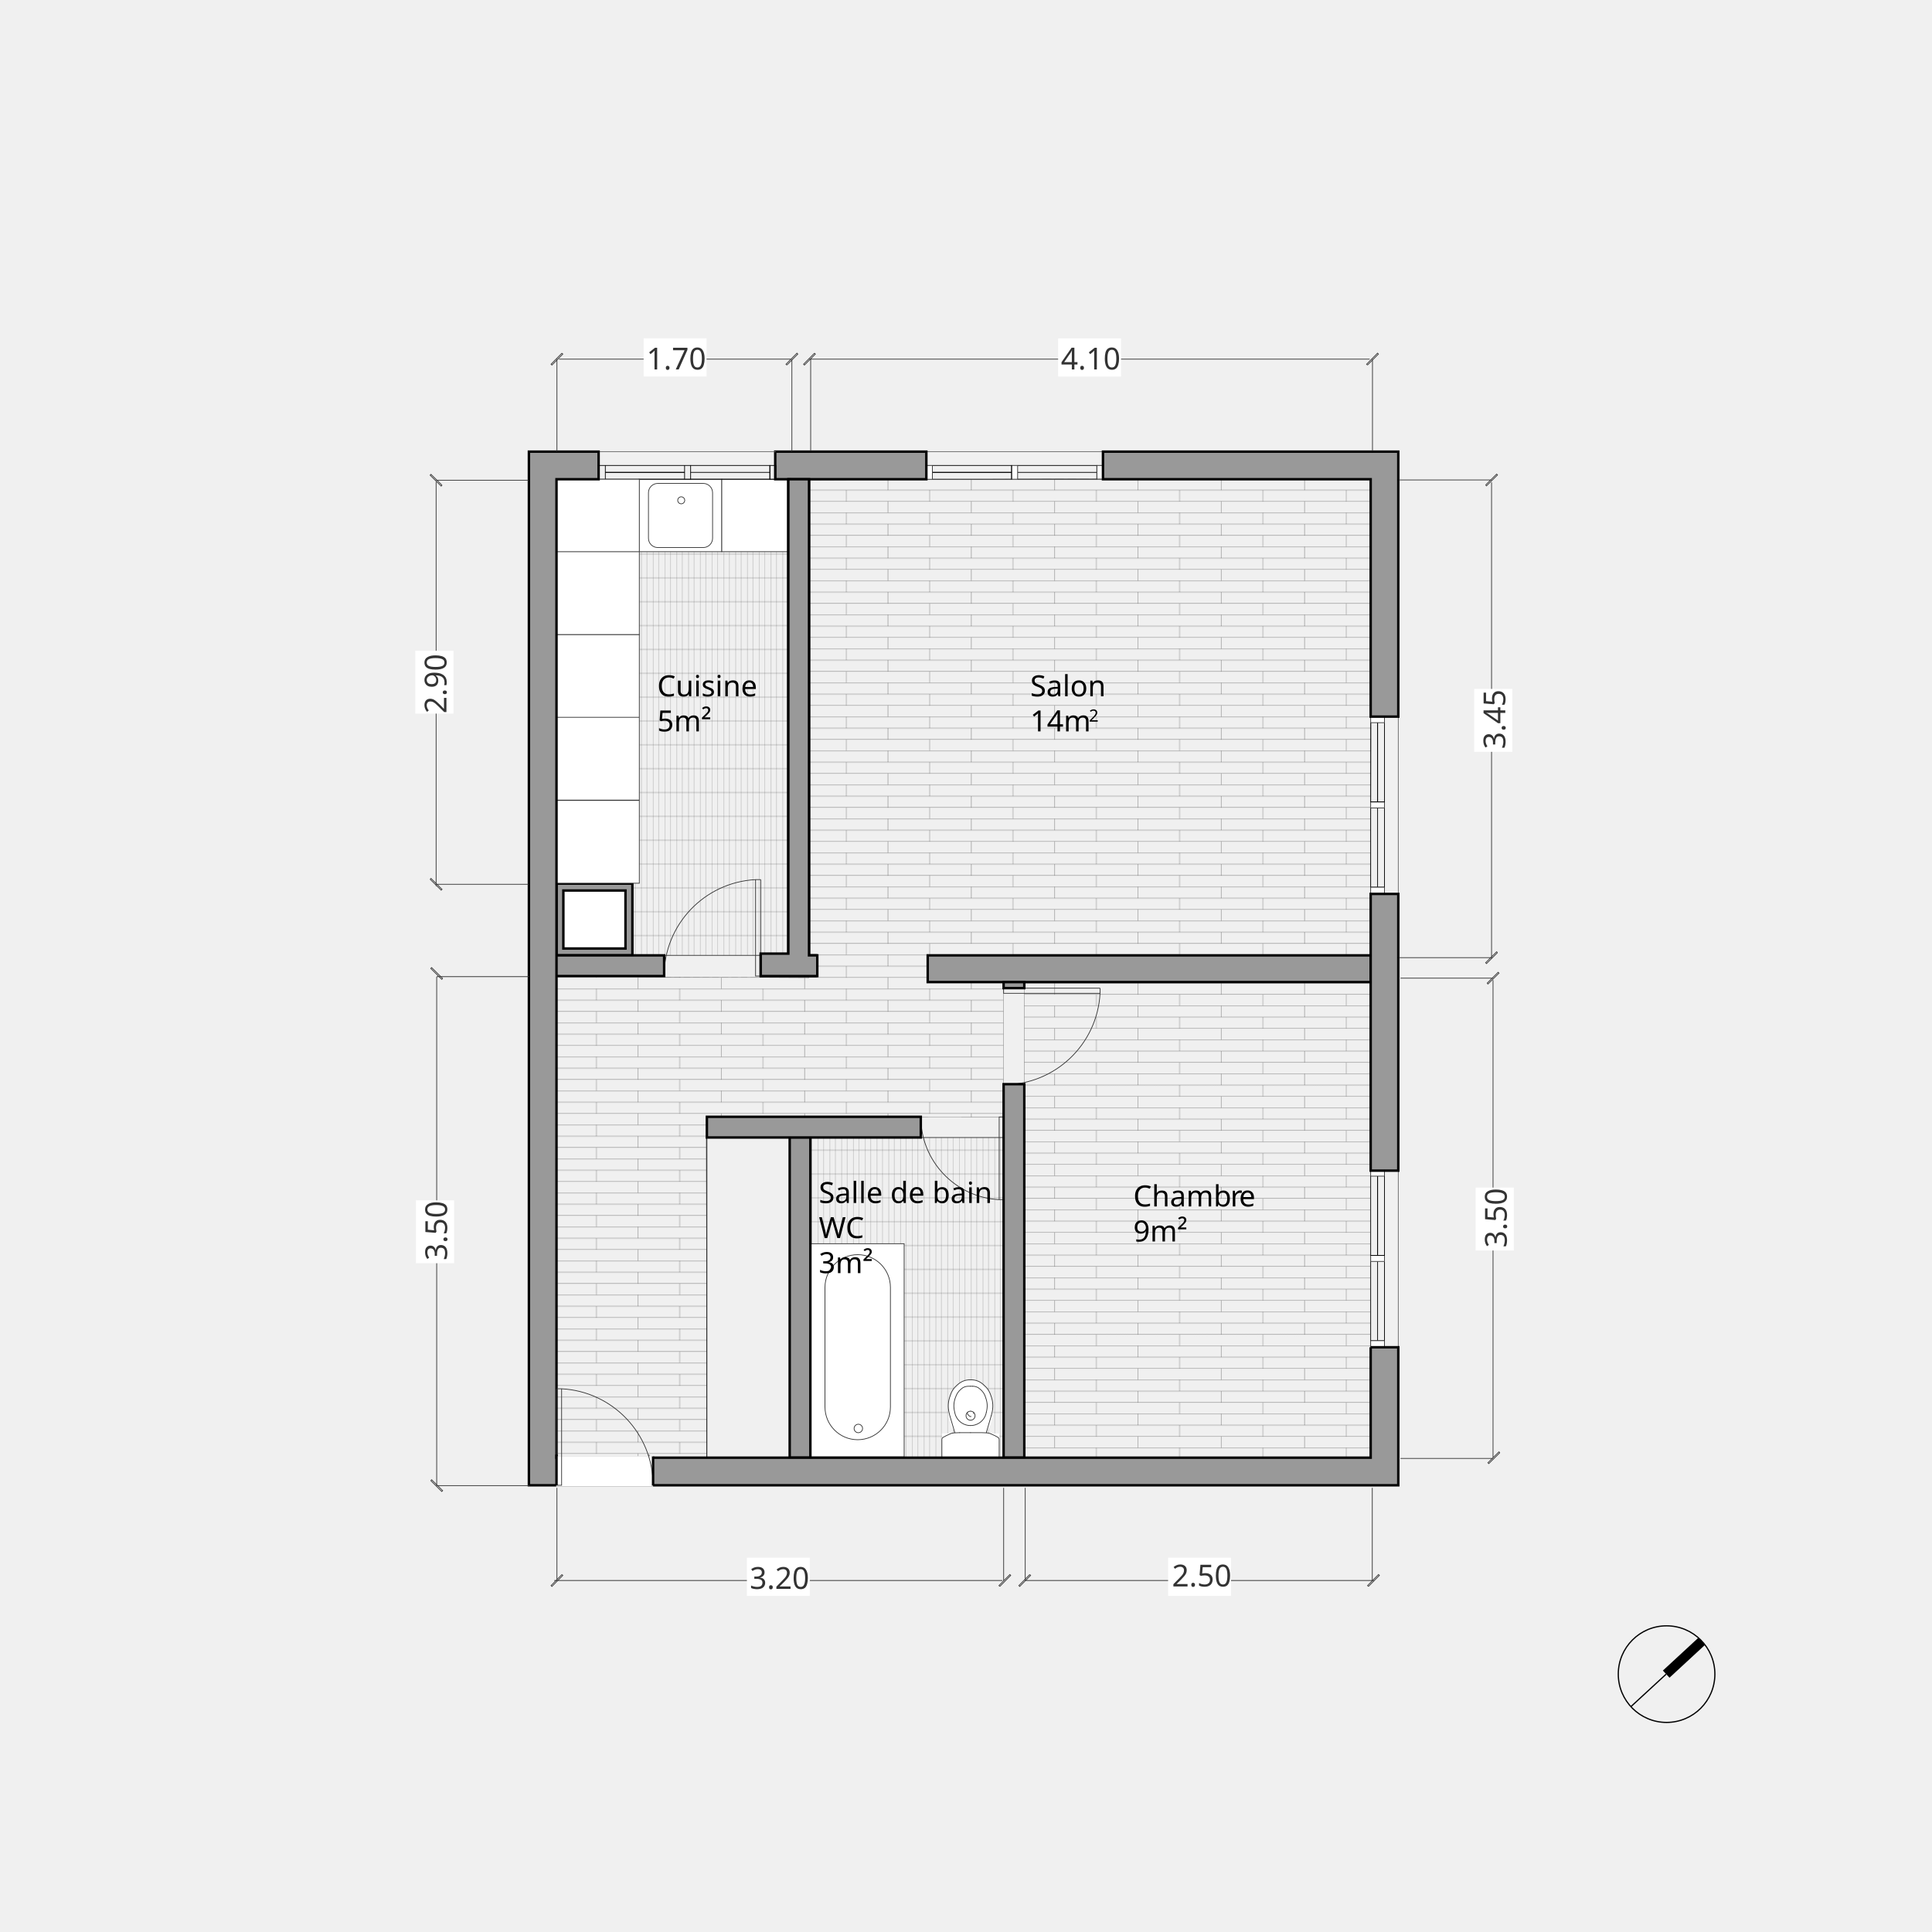
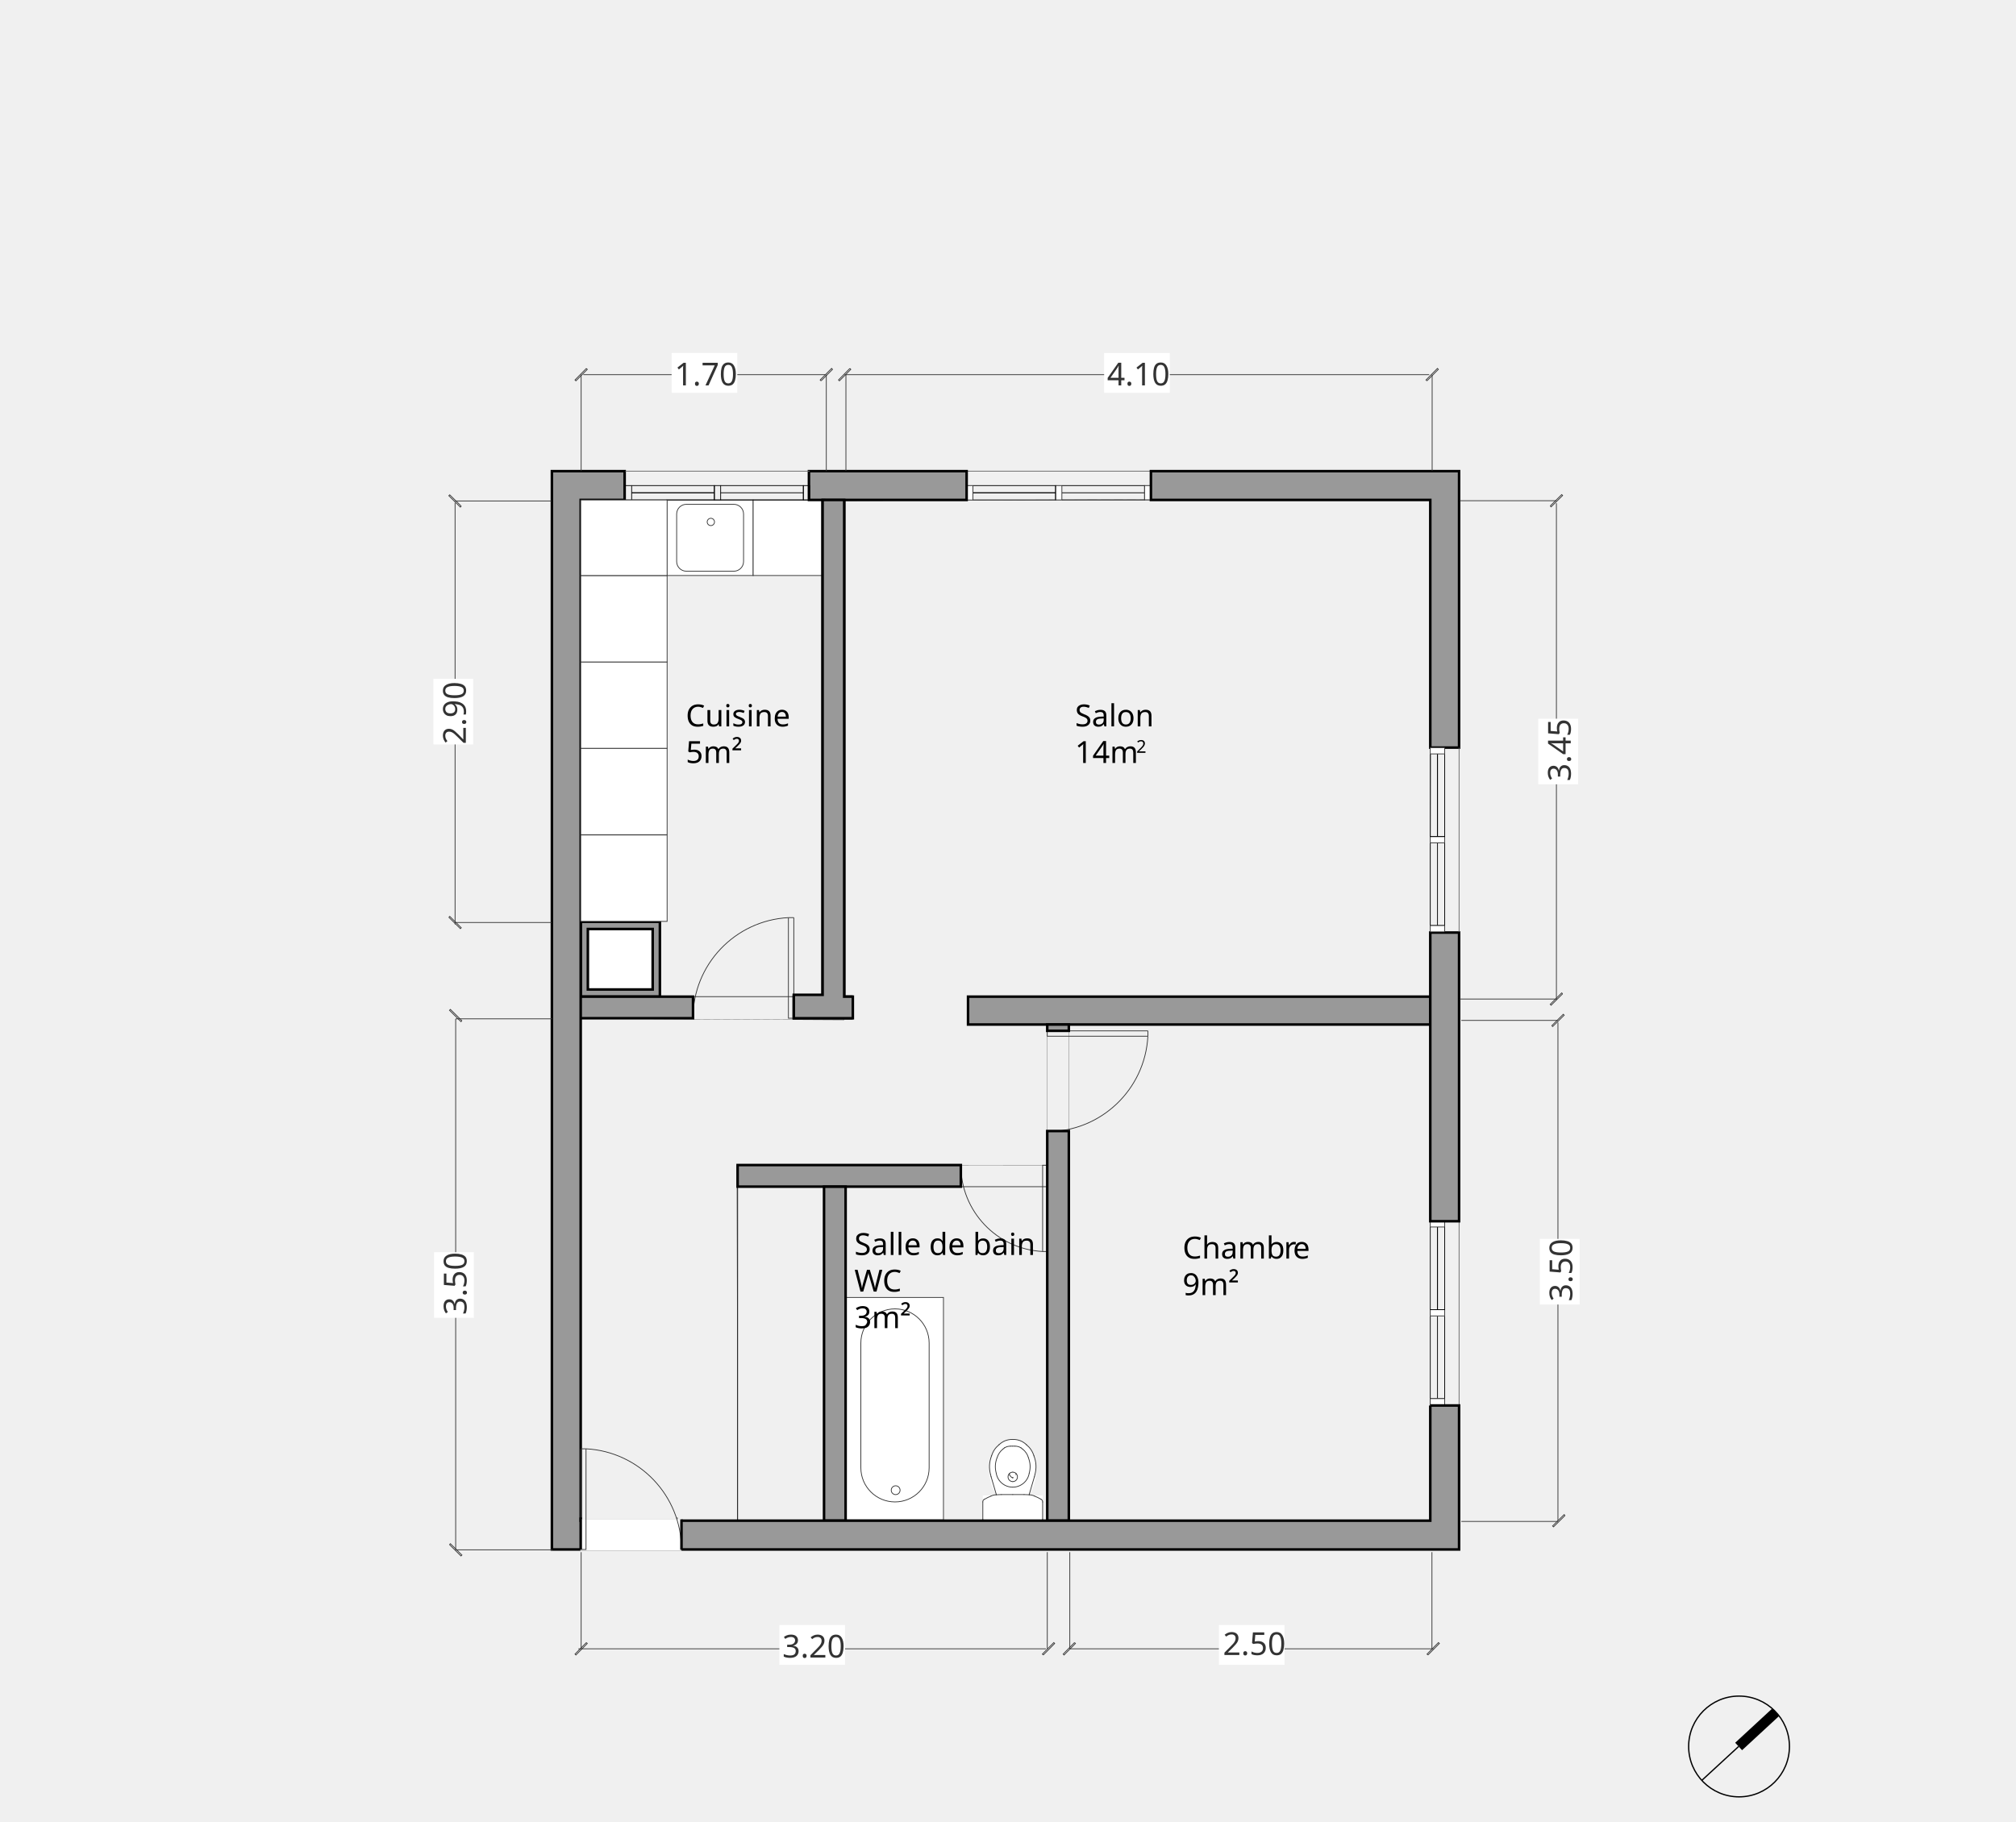
- <svg xmlns="http://www.w3.org/2000/svg" xmlns:xlink="http://www.w3.org/1999/xlink" viewBox="0 0 396.85 396.85">
+ <svg xmlns="http://www.w3.org/2000/svg" id="Calque_1" data-name="Calque 1" viewBox="0 0 396.85 358.64">
  <defs>
-     <pattern id="Nouveau_motif_2" width="34.23" height="27.94" x="0" y="0" data-name="Nouveau motif 2" patternTransform="matrix(.5 0 0 .5 -3368.96 -3671.24)" patternUnits="userSpaceOnUse">
-       <path d="M0 0h34.23v27.94H0z" class="cls-3" />
-       <path d="M17.14 25.63h34.18v4.61H17.14zM-17.09 25.63h34.18v4.61h-34.18zM.03 20.98h34.18v4.61H.03zM17.14 16.32h34.18v4.61H17.14zM-17.09 16.32h34.18v4.61h-34.18zM.03 11.67h34.18v4.61H.03zM17.14 7.01h34.18v4.61H17.14zM-17.09 7.01h34.18v4.61h-34.18zM.03 2.35h34.18v4.61H.03zM17.14-2.3h34.18v4.61H17.14zM-17.09-2.3h34.18v4.61h-34.18z" class="cls-5" />
+     <style>
+       .cls-1, .cls-2, .cls-3, .cls-4, .cls-5, .cls-6, .cls-7, .cls-8, .cls-9 {
+         fill: none;
+       }
+ 
+       .cls-1, .cls-10, .cls-11, .cls-12, .cls-3, .cls-4, .cls-13, .cls-14, .cls-5, .cls-6, .cls-8, .cls-15, .cls-16, .cls-9 {
+         stroke-miterlimit: 10;
+       }
+ 
+       .cls-1, .cls-10, .cls-17, .cls-13, .cls-5, .cls-7, .cls-16, .cls-9 {
+         stroke-width: .15px;
+       }
+ 
+       .cls-1, .cls-12, .cls-3, .cls-14, .cls-6, .cls-8, .cls-16 {
+         stroke: #000;
+       }
+ 
+       .cls-2, .cls-18 {
+         stroke-width: 0px;
+       }
+ 
+       .cls-10 {
+         fill: url(#Nouveau_motif);
+       }
+ 
+       .cls-10, .cls-11, .cls-17, .cls-4, .cls-13, .cls-7, .cls-15, .cls-9 {
+         stroke: #333;
+       }
+ 
+       .cls-19 {
+         letter-spacing: -.02em;
+       }
+ 
+       .cls-11 {
+         fill: url(#Nouveau_motif_2-2);
+       }
+ 
+       .cls-11, .cls-4, .cls-15 {
+         stroke-width: .05px;
+       }
+ 
+       .cls-12, .cls-17, .cls-13, .cls-18 {
+         fill: #fff;
+       }
+ 
+       .cls-12, .cls-14, .cls-8 {
+         stroke-width: .5px;
+       }
+ 
+       .cls-3 {
+         stroke-width: 2px;
+       }
+ 
+       .cls-17, .cls-7 {
+         stroke-linecap: round;
+         stroke-linejoin: round;
+       }
+ 
+       .cls-14, .cls-16 {
+         fill: #999;
+       }
+ 
+       .cls-5 {
+         stroke: #696969;
+       }
+ 
+       .cls-6 {
+         stroke-width: .25px;
+       }
+ 
+       .cls-20 {
+         font-size: 3.48px;
+       }
+ 
+       .cls-20, .cls-21, .cls-22, .cls-23 {
+         isolation: isolate;
+       }
+ 
+       .cls-20, .cls-23 {
+         fill: #000;
+         font-family: AvenirNext-UltraLight, 'Avenir Next';
+         font-weight: 100;
+       }
+ 
+       .cls-15 {
+         fill: url(#Nouveau_motif_2);
+       }
+ 
+       .cls-21 {
+         fill: #333;
+         font-family: Avenir-Medium, Avenir;
+         font-size: 6.23px;
+         font-weight: 500;
+       }
+ 
+       .cls-23 {
+         font-size: 6px;
+       }
+     </style>
+     <pattern id="Nouveau_motif_2" data-name="Nouveau motif 2" x="0" y="0" width="34.23" height="27.94" patternTransform="translate(-7348.84 -7919.79) scale(.5 -.5)" patternUnits="userSpaceOnUse" viewBox="0 0 34.23 27.94">
+       <g>
+         <rect class="cls-2" width="34.23" height="27.94" />
+         <g>
+           <rect class="cls-2" width="34.23" height="27.94" />
+           <rect class="cls-4" x="17.14" y="-2.3" width="34.18" height="4.61" />
+           <rect class="cls-4" x="-17.09" y="-2.3" width="34.18" height="4.61" />
+           <rect class="cls-4" x=".03" y="2.35" width="34.18" height="4.61" />
+           <rect class="cls-4" x="17.14" y="7.01" width="34.18" height="4.61" />
+           <rect class="cls-4" x="-17.09" y="7.01" width="34.18" height="4.61" />
+           <rect class="cls-4" x=".03" y="11.66" width="34.18" height="4.61" />
+           <rect class="cls-4" x="17.14" y="16.32" width="34.18" height="4.61" />
+           <rect class="cls-4" x="-17.09" y="16.32" width="34.18" height="4.61" />
+           <rect class="cls-4" x=".03" y="20.98" width="34.18" height="4.61" />
+           <rect class="cls-4" x="17.14" y="25.63" width="34.18" height="4.61" />
+           <rect class="cls-4" x="-17.09" y="25.63" width="34.18" height="4.61" />
+         </g>
+       </g>
    </pattern>
-     <pattern xlink:href="#Nouveau_motif_2" id="Nouveau_motif_2-2" data-name="Nouveau motif 2" patternTransform="matrix(.5 0 0 .5 -3368.96 -3667.73)" />
-     <pattern id="Nouveau_motif" width="8.64" height="11.39" x="0" y="0" data-name="Nouveau motif" patternTransform="matrix(.28 0 0 .43 -4374.64 -3686.8)" patternUnits="userSpaceOnUse">
-       <path d="M0 0h8.64v11.39H0z" class="cls-3" />
-       <path d="M10.78.03v11.33H6.51V.03zM6.46.03v11.33H2.19V.03zM2.14.03v11.33h-4.28V.03z" class="cls-5" />
+     <pattern id="Nouveau_motif_2-2" data-name="Nouveau motif 2-2" x="0" y="0" width="34.23" height="27.94" patternTransform="translate(-7348.84 -7923.3) scale(.5 -.5)" patternUnits="userSpaceOnUse" viewBox="0 0 34.23 27.94">
+       <g>
+         <rect class="cls-2" width="34.23" height="27.94" />
+         <g>
+           <rect class="cls-2" width="34.23" height="27.94" />
+           <rect class="cls-4" x="17.14" y="-2.3" width="34.18" height="4.61" />
+           <rect class="cls-4" x="-17.09" y="-2.3" width="34.18" height="4.61" />
+           <rect class="cls-4" x=".03" y="2.35" width="34.18" height="4.61" />
+           <rect class="cls-4" x="17.14" y="7.01" width="34.18" height="4.61" />
+           <rect class="cls-4" x="-17.09" y="7.01" width="34.18" height="4.61" />
+           <rect class="cls-4" x=".03" y="11.66" width="34.18" height="4.61" />
+           <rect class="cls-4" x="17.14" y="16.32" width="34.18" height="4.61" />
+           <rect class="cls-4" x="-17.09" y="16.32" width="34.18" height="4.61" />
+           <rect class="cls-4" x=".03" y="20.98" width="34.18" height="4.61" />
+           <rect class="cls-4" x="17.14" y="25.63" width="34.18" height="4.61" />
+           <rect class="cls-4" x="-17.09" y="25.63" width="34.18" height="4.61" />
+         </g>
+       </g>
    </pattern>
-     <style>.cls-2,.cls-3,.cls-5,.cls-6,.cls-7,.cls-9{fill:none}.cls-10,.cls-13,.cls-14,.cls-16,.cls-2,.cls-5,.cls-6,.cls-7,.cls-9{stroke-miterlimit:10}.cls-10,.cls-13,.cls-16,.cls-17,.cls-2,.cls-6,.cls-9{stroke-width:.15px}.cls-14,.cls-16,.cls-2,.cls-7{stroke:#000}.cls-18,.cls-3{stroke-width:0}.cls-10{fill:url(#Nouveau_motif)}.cls-10,.cls-13,.cls-17,.cls-5,.cls-9{stroke:#333}.cls-5{stroke-width:.05px}.cls-13,.cls-17,.cls-18{fill:#fff}.cls-14{stroke-width:.5px}.cls-17{stroke-linecap:round;stroke-linejoin:round}.cls-19{fill:#333;font-family:Avenir-Medium,Avenir;font-size:6.23px;font-weight:500}.cls-14,.cls-16{fill:#999}.cls-20{fill:#000;font-family:AvenirNext-UltraLight,"Avenir Next";font-size:6px;font-weight:100}.cls-6{stroke:#696969}.cls-7{stroke-width:.25px}</style>
+     <pattern id="Nouveau_motif" data-name="Nouveau motif" x="0" y="0" width="8.64" height="11.39" patternTransform="translate(-10127.75 -7317.12) scale(.28 -.43)" patternUnits="userSpaceOnUse" viewBox="0 0 8.64 11.39">
+       <g>
+         <rect class="cls-2" width="8.64" height="11.39" />
+         <g>
+           <rect class="cls-2" width="8.64" height="11.39" />
+           <polygon class="cls-4" points="10.78 11.36 10.78 .03 6.51 .03 6.51 11.36 10.78 11.36" />
+           <polygon class="cls-4" points="6.46 11.36 6.46 .03 2.19 .03 2.19 11.36 6.46 11.36" />
+           <polygon class="cls-4" points="2.14 11.36 2.14 .03 -2.14 .03 -2.14 11.36 2.14 11.36" />
+         </g>
+       </g>
+     </pattern>
  </defs>
  <g id="Calque_12" data-name="Calque 12">
-     <path d="M209.04 95.61h16.27v2.83h-16.27M209.04 97.03h16.27M191.52 97.03h16.27" class="cls-2" />
-     <path d="M225.31 95.61h1.24v2.84h-1.24zM207.79 95.61h1.24v2.84h-1.24z" class="cls-17" />
-     <path d="M191.52 95.61h16.27v2.83h-16.27M191.52 97.03h16.27" class="cls-2" />
-     <path d="M190.28 95.61h1.24v2.84h-1.24z" class="cls-17" />
-     <path d="M190.28 92.77h36.28" class="cls-6" />
-     <path d="M284.39 259.11v16.28h-2.84v-16.28M282.97 259.11v16.28M282.97 241.59v16.28" class="cls-2" />
-     <path d="M281.55 275.39h2.84v1.24h-2.84zM281.55 257.87h2.84v1.24h-2.84z" class="cls-17" />
-     <path d="M284.39 241.59v16.28h-2.84v-16.28M282.97 241.59v16.28" class="cls-2" />
-     <path d="M281.55 240.35h2.84v1.24h-2.84z" class="cls-17" />
-     <path d="M287.22 240.35v36.29" class="cls-6" />
-     <path d="M210.4 201.15h71.15v98.24H210.4z" style="stroke-miterlimit:10;stroke:#333;stroke-width:.05px;fill:url(#Nouveau_motif_2)" />
-     <path d="M166.13 98.59v102.24l-51.88-.28v99.97l30.96-.87-.16-70.21 61.05.03V196.3h75.4l.28-98.19z" style="stroke-miterlimit:10;stroke:#333;fill:url(#Nouveau_motif_2-2);stroke-width:.05px" />
-     <path d="M166.48 233.66h39.67v65.78h-39.67z" class="cls-10" />
-     <ellipse cx="199.36" cy="289.73" class="cls-18" rx="4.58" ry="6.3" />
-     <path d="M193.47 294.45h11.77v4.97h-11.77z" class="cls-18" />
-     <path d="M129.9 98.75h32.84v97.49H129.9z" class="cls-10" />
-     <path d="M131.26 98.44h17.01v14.88h-17.01z" class="cls-13" />
-     <path d="M148.26 98.44h13.66v14.88h-13.66z" class="cls-13" />
-     <path d="M197.13 294.28h2.23M199.36 292.82c1.6 0 2.97-1.15 3.24-2.73M202.05 284.45c-.8-.72-1.6-1.03-2.69-1.03M203.53 286.65c-.29-.91-.76-1.59-1.49-2.2M203.73 290.34c.33-1.3.27-2.43-.2-3.69M203.62 290.78c.04-.15.08-.29.11-.44M199.81 284.75h-.45M199.46 290.95c.25-.14.41-.31.53-.57" class="cls-17" />
-     <path d="M199.36 291.73c.51 0 .93-.42.93-.93s-.42-.93-.93-.93M201.59 294.28h-2.23M199.36 299.42h5.58M202.58 294.32l1.04-3.54M205.24 299.12v-3.39M204.94 299.42c.21 0 .3-.09.3-.3M202.65 294.32l-1.06-.04M203.64 294.58c-.32-.16-.64-.24-.99-.26M204.92 295.2c-.41-.24-.83-.44-1.27-.62M205.24 295.73c0-.26-.09-.41-.33-.52" class="cls-17" />
-     <path d="M199.99 290.38c.08-.13.06-.21-.06-.3M200.97 285.07a2.16 2.16 0 0 0-1.16-.32M196.14 294.32l-1.04-3.54M193.47 299.12v-3.39M193.47 299.12c0 .21.09.3.3.3M199.36 299.42h-5.58M193.8 295.2c-.24.12-.33.26-.33.52M195.07 294.58c-.44.18-.86.39-1.27.62M199.36 289.87c-.51 0-.93.42-.93.93s.42.93.93.93M198.91 284.75c-.43 0-.79.1-1.16.32M198.91 284.75h.45M199.36 283.42c-1.08 0-1.88.31-2.69 1.03M196.67 284.45c-.73.61-1.19 1.29-1.49 2.2M195.19 286.65c-.47 1.26-.53 2.39-.2 3.69M194.99 290.34c.03.15.06.3.11.44M197.75 285.07c-.11.08-.22.16-.32.25M197.43 285.32c-.57.47-.93 1-1.15 1.7M196.27 287.02c-.39 1.05-.44 1.99-.16 3.07M196.11 290.09a3.284 3.284 0 0 0 3.24 2.73M201.29 285.32c-.1-.09-.21-.18-.32-.25M202.45 287.02c-.22-.71-.58-1.23-1.15-1.7M202.6 290.09c.28-1.08.24-2.02-.16-3.07M196.07 294.32c-.36.02-.67.1-.99.26M196.07 294.32l1.06-.04" class="cls-17" />
-     <path d="M198.73 290.38c.12.26.28.43.53.57M198.78 290.08c-.12.09-.13.17-.06.3M199.36 290.97s.07 0 .1-.02M199.26 290.95s.07.02.1.02" class="cls-17" />
-     <rect width="13.17" height="13.17" x="133.2" y="99.3" rx="1.91" ry="1.91" style="fill:none;stroke-width:.15px;stroke:#333;stroke-linecap:round;stroke-linejoin:round" transform="rotate(90 139.785 105.885)" />
-     <circle cx="139.93" cy="102.77" r=".72" class="cls-9" />
-     <path d="M166.18 255.47h19.54v43.8h-19.54z" class="cls-13" />
-     <rect width="13.44" height="38.01" x="169.46" y="257.72" class="cls-9" rx="6.72" ry="6.72" />
-     <path d="M205.24 246.42h.91M206.15 246.42v-16.99h-.91v16.99M205.24 246.42c-9.03-.48-16.1-7.94-16.1-16.98M155.2 180.68h1.06M156.26 180.68v19.81h-1.06v-19.81M155.2 180.68c-10.53.56-18.79 9.27-18.79 19.81M225.96 204.03c-.56 10.53-9.27 18.79-19.81 18.79M225.96 202.98h-19.81v1.05h19.81M225.96 204.03v-1.05M133.32 298.79v.63" class="cls-9" />
-     <path d="M114.31 181.5h15.59v14.74h-15.59z" class="cls-14" />
-     <path d="M281.55 196.24h-90.99M281.55 200.49H210.4" class="cls-16" />
-     <path d="M206.15 222.7h4.25v76.72h-4.25zM145.2 229.4h43.94v4.25H145.2zM162.21 233.66h4.25v65.76h-4.25z" class="cls-14" />
-     <path d="M145.2 233.66v65.76M161.93 196.24v-97.8" class="cls-16" />
-     <path d="M115.72 182.92h12.76v11.91h-12.76z" style="stroke-miterlimit:10;stroke:#000;fill:#fff;stroke-width:.5px" />
-     <path d="M166.18 98.44v97.8" class="cls-16" />
-     <path d="M167.88 196.24h-11.62v4.25h11.62M114.31 200.49h22.11v-4.25h-22.11" class="cls-14" />
-     <path d="M206.15 200.49v2.49h4.25v-2.49M167.88 196.24v4.25M190.56 200.49v-4.25M190.56 200.49h90.99" class="cls-16" />
-     <path d="M161.93 98.44h4.25v97.8h-4.25zM190.56 196.24h90.99v5.49h-90.99z" class="cls-14" />
-     <path d="M281.55 196.24v-12.62M281.55 240.46v-39.97" class="cls-16" />
-     <path d="M210.4 299.42h71.15" class="cls-2" />
-     <path d="M190.28 98.44h-31.04v-5.67h31.04z" class="cls-14" />
-     <path d="M141.86 95.61h16.28v2.83h-16.28M141.86 97.03h16.28M124.35 97.03h16.27" class="cls-2" />
-     <path d="M158.14 95.61h1.24v2.84h-1.24zM140.62 95.61h1.24v2.84h-1.24zM124.35 95.61h16.27v2.83h-16.27M124.35 97.03h16.27M123.1 95.61h1.24v2.84h-1.24z" class="cls-2" />
-     <path d="M123.1 92.77h36.29" class="cls-6" />
-     <path d="M284.39 165.96v16.28h-2.84v-16.28M282.97 165.96v16.28M282.97 148.44v16.28" class="cls-2" />
-     <path d="M281.55 182.24h2.84v1.24h-2.84zM281.55 164.72h2.84v1.24h-2.84z" class="cls-17" />
-     <path d="M284.39 148.44v16.28h-2.84v-16.28M282.97 148.44v16.28" class="cls-2" />
-     <path d="M281.55 147.2h2.84v1.24h-2.84z" class="cls-17" />
-     <path d="M287.22 147.2v36.28" class="cls-6" />
-     <path d="M114.31 164.41h17.01v17.01h-17.01zM114.31 147.34h17.01v17.01h-17.01zM114.31 130.33h17.01v17.01h-17.01z" class="cls-13" />
-     <path d="M114.31 113.33h17.01v17.01h-17.01zM114.31 98.44h17.01v14.88h-17.01z" class="cls-13" />
-     <circle cx="176.31" cy="293.42" r=".87" class="cls-9" />
-     <circle cx="342.33" cy="343.88" r="9.92" class="cls-7" />
-     <path d="m342.25 343.88-7.25 6.68" class="cls-7" />
-     <path d="m349.58 337.11-7.33 6.77" style="fill:none;stroke-miterlimit:10;stroke:#000;stroke-width:2px" />
-     <path d="M281.55 276.74h5.67v28.35H108.64V92.77h14.32v5.67h-8.65v200.98h167.24v-22.68M281.55 147.2V98.44h-54.99v-5.67h60.66v54.43zM281.55 240.46v-56.84h5.67v56.84z" class="cls-14" />
+     <g>
+       <polyline class="cls-1" points="209.04 95.61 225.31 95.61 225.31 98.44 209.04 98.44" />
+       <line class="cls-1" x1="209.04" y1="97.03" x2="225.31" y2="97.03" />
+       <line class="cls-1" x1="191.52" y1="97.03" x2="207.79" y2="97.03" />
+       <rect class="cls-17" x="225.31" y="95.61" width="1.24" height="2.84" />
+       <rect class="cls-17" x="207.79" y="95.61" width="1.24" height="2.84" />
+       <polyline class="cls-1" points="191.52 95.61 207.79 95.61 207.79 98.44 191.52 98.44" />
+       <line class="cls-1" x1="191.52" y1="97.03" x2="207.79" y2="97.03" />
+       <rect class="cls-17" x="190.28" y="95.61" width="1.24" height="2.84" />
+       <line class="cls-5" x1="190.28" y1="92.77" x2="226.56" y2="92.77" />
+     </g>
+     <g>
+       <polyline class="cls-1" points="284.39 259.11 284.39 275.39 281.55 275.39 281.55 259.11" />
+       <line class="cls-1" x1="282.97" y1="259.11" x2="282.97" y2="275.39" />
+       <line class="cls-1" x1="282.97" y1="241.59" x2="282.97" y2="257.87" />
+       <rect class="cls-17" x="281.55" y="275.39" width="2.84" height="1.24" />
+       <rect class="cls-17" x="281.55" y="257.87" width="2.84" height="1.24" />
+       <polyline class="cls-1" points="284.39 241.59 284.39 257.87 281.55 257.87 281.55 241.59" />
+       <line class="cls-1" x1="282.97" y1="241.59" x2="282.97" y2="257.87" />
+       <rect class="cls-17" x="281.55" y="240.35" width="2.84" height="1.24" />
+       <line class="cls-5" x1="287.22" y1="240.35" x2="287.22" y2="276.64" />
+     </g>
+     <rect class="cls-15" x="210.4" y="201.15" width="71.15" height="98.24" />
+     <polygon class="cls-11" points="166.13 98.59 166.13 200.83 114.25 200.55 114.25 300.52 145.21 299.65 145.05 229.44 206.1 229.47 206.1 196.3 281.5 196.3 281.78 98.11 166.13 98.59" />
+     <rect class="cls-10" x="166.48" y="233.66" width="39.67" height="65.78" />
+     <ellipse class="cls-18" cx="199.36" cy="289.73" rx="4.58" ry="6.3" />
+     <rect class="cls-18" x="193.47" y="294.45" width="11.77" height="4.97" />
+     <rect class="cls-10" x="129.9" y="98.75" width="32.84" height="97.49" />
+     <rect class="cls-13" x="131.26" y="98.44" width="17.01" height="14.88" />
+     <rect class="cls-13" x="148.26" y="98.44" width="13.66" height="14.88" />
+     <g>
+       <line class="cls-7" x1="197.13" y1="294.28" x2="199.36" y2="294.28" />
+       <path class="cls-17" d="M199.36,292.82c1.6,0,2.97-1.15,3.24-2.73" />
+       <path class="cls-17" d="M202.05,284.45c-.8-.72-1.6-1.03-2.69-1.03" />
+       <path class="cls-17" d="M203.53,286.65c-.29-.91-.76-1.59-1.49-2.2" />
+       <path class="cls-17" d="M203.73,290.34c.33-1.3.27-2.43-.2-3.69" />
+       <path class="cls-17" d="M203.62,290.78c.04-.15.08-.29.11-.44" />
+       <line class="cls-7" x1="199.81" y1="284.75" x2="199.36" y2="284.75" />
+       <path class="cls-17" d="M199.46,290.95c.25-.14.41-.31.53-.57" />
+       <path class="cls-17" d="M199.36,291.73c.51,0,.93-.42.93-.93s-.42-.93-.93-.93" />
+       <line class="cls-7" x1="201.59" y1="294.28" x2="199.36" y2="294.28" />
+       <line class="cls-7" x1="199.36" y1="299.42" x2="204.94" y2="299.42" />
+       <line class="cls-7" x1="202.58" y1="294.32" x2="203.62" y2="290.78" />
+       <line class="cls-7" x1="205.24" y1="299.12" x2="205.24" y2="295.73" />
+       <path class="cls-17" d="M204.94,299.42c.21,0,.3-.09.3-.3" />
+       <line class="cls-7" x1="202.65" y1="294.32" x2="201.59" y2="294.28" />
+       <path class="cls-17" d="M203.64,294.58c-.32-.16-.64-.24-.99-.26" />
+       <path class="cls-17" d="M204.92,295.2c-.41-.24-.83-.44-1.27-.62" />
+       <path class="cls-17" d="M205.24,295.73c0-.26-.09-.41-.33-.52" />
+       <path class="cls-17" d="M199.99,290.38c.08-.13.06-.21-.06-.3" />
+       <path class="cls-17" d="M200.97,285.07c-.37-.22-.73-.32-1.16-.32" />
+       <line class="cls-7" x1="196.14" y1="294.32" x2="195.1" y2="290.78" />
+       <line class="cls-7" x1="193.47" y1="299.12" x2="193.47" y2="295.73" />
+       <path class="cls-17" d="M193.47,299.12c0,.21.09.3.3.3" />
+       <line class="cls-7" x1="199.36" y1="299.42" x2="193.78" y2="299.42" />
+       <path class="cls-17" d="M193.8,295.2c-.24.12-.33.26-.33.52" />
+       <path class="cls-17" d="M195.07,294.58c-.44.18-.86.39-1.27.62" />
+       <path class="cls-17" d="M199.36,289.87c-.51,0-.93.42-.93.93s.42.93.93.93" />
+       <path class="cls-17" d="M198.91,284.75c-.43,0-.79.1-1.16.32" />
+       <line class="cls-7" x1="198.91" y1="284.75" x2="199.36" y2="284.75" />
+       <path class="cls-17" d="M199.36,283.42c-1.08,0-1.88.31-2.69,1.03" />
+       <path class="cls-17" d="M196.67,284.45c-.73.61-1.19,1.29-1.49,2.2" />
+       <path class="cls-17" d="M195.19,286.65c-.47,1.26-.53,2.39-.2,3.69" />
+       <path class="cls-17" d="M194.99,290.34c.03.15.06.3.11.44" />
+       <path class="cls-17" d="M197.75,285.07c-.11.08-.22.16-.32.25" />
+       <path class="cls-17" d="M197.43,285.32c-.57.47-.93,1-1.15,1.7" />
+       <path class="cls-17" d="M196.27,287.02c-.39,1.05-.44,1.99-.16,3.07" />
+       <path class="cls-17" d="M196.11,290.09c.27,1.58,1.64,2.73,3.24,2.73" />
+       <path class="cls-17" d="M201.29,285.32c-.1-.09-.21-.18-.32-.25" />
+       <path class="cls-17" d="M202.45,287.02c-.22-.71-.58-1.23-1.15-1.7" />
+       <path class="cls-17" d="M202.6,290.09c.28-1.08.24-2.02-.16-3.07" />
+       <path class="cls-17" d="M196.07,294.32c-.36.02-.67.1-.99.26" />
+       <line class="cls-7" x1="196.07" y1="294.32" x2="197.13" y2="294.28" />
+       <path class="cls-17" d="M198.73,290.38c.12.26.28.43.53.57" />
+       <path class="cls-17" d="M198.78,290.08c-.12.09-.13.17-.06.3" />
+       <path class="cls-17" d="M199.36,290.97s.07,0,.1-.02" />
+       <path class="cls-17" d="M199.26,290.95s.07.02.1.02" />
+     </g>
+     <rect class="cls-7" x="133.2" y="99.3" width="13.17" height="13.17" rx="1.91" ry="1.91" />
+     <circle class="cls-9" cx="139.93" cy="102.77" r=".72" />
+     <rect class="cls-13" x="166.18" y="255.47" width="19.54" height="43.8" />
+     <path class="cls-9" d="M176.18,257.72h0c3.71,0,6.72,3.01,6.72,6.72v24.57c0,3.71-3.01,6.72-6.72,6.72h0c-3.71,0-6.72-3.01-6.72-6.72v-24.57c0-3.71,3.01-6.72,6.72-6.72Z" />
+     <line class="cls-9" x1="205.24" y1="246.42" x2="206.15" y2="246.42" />
+     <polyline class="cls-9" points="206.15 246.42 206.15 229.43 205.24 229.43 205.24 246.42" />
+     <path class="cls-9" d="M205.24,246.42c-9.03-.48-16.1-7.94-16.1-16.98" />
+     <line class="cls-9" x1="155.2" y1="180.68" x2="156.26" y2="180.68" />
+     <polyline class="cls-9" points="156.26 180.68 156.26 200.49 155.2 200.49 155.2 180.68" />
+     <path class="cls-9" d="M155.2,180.68c-10.53.56-18.79,9.27-18.79,19.81" />
+     <path class="cls-9" d="M225.96,204.03c-.56,10.53-9.27,18.79-19.81,18.79" />
+     <polyline class="cls-9" points="225.96 202.98 206.15 202.98 206.15 204.03 225.96 204.03" />
+     <line class="cls-9" x1="225.96" y1="204.03" x2="225.96" y2="202.98" />
+     <line class="cls-9" x1="133.32" y1="298.79" x2="133.32" y2="299.42" />
+     <rect class="cls-14" x="114.31" y="181.5" width="15.59" height="14.74" />
+     <line class="cls-1" x1="281.55" y1="196.24" x2="190.56" y2="196.24" />
+     <line class="cls-1" x1="281.55" y1="200.49" x2="210.4" y2="200.49" />
+     <rect class="cls-14" x="206.15" y="222.7" width="4.25" height="76.72" />
+     <rect class="cls-14" x="145.2" y="229.4" width="43.94" height="4.25" />
+     <rect class="cls-14" x="162.21" y="233.66" width="4.25" height="65.76" />
+     <line class="cls-1" x1="145.2" y1="233.66" x2="145.2" y2="299.42" />
+     <line class="cls-1" x1="161.93" y1="196.24" x2="161.93" y2="98.44" />
+     <rect class="cls-12" x="115.72" y="182.92" width="12.76" height="11.91" />
+     <line class="cls-1" x1="166.18" y1="98.44" x2="166.18" y2="196.24" />
+     <polyline class="cls-14" points="167.88 196.24 156.26 196.24 156.26 200.49 167.88 200.49" />
+     <polyline class="cls-14" points="114.31 200.49 136.42 200.49 136.42 196.24 114.31 196.24" />
+     <polyline class="cls-16" points="206.15 200.49 206.15 202.98 210.4 202.98 210.4 200.49" />
+     <line class="cls-1" x1="167.88" y1="196.24" x2="167.88" y2="200.49" />
+     <line class="cls-1" x1="190.56" y1="200.49" x2="190.56" y2="196.24" />
+     <line class="cls-1" x1="190.56" y1="200.49" x2="281.55" y2="200.49" />
+     <rect class="cls-14" x="161.93" y="98.44" width="4.25" height="97.8" />
+     <rect class="cls-14" x="190.56" y="196.24" width="90.99" height="5.49" />
+     <polygon class="cls-14" points="281.55 147.2 281.55 98.44 226.56 98.44 226.56 92.77 287.22 92.77 287.22 147.2 281.55 147.2" />
+     <line class="cls-1" x1="281.55" y1="196.24" x2="281.55" y2="183.62" />
+     <line class="cls-1" x1="281.55" y1="240.46" x2="281.55" y2="200.49" />
+     <polygon class="cls-14" points="281.55 240.46 281.55 196.24 281.55 183.62 287.22 183.62 287.22 240.46 281.55 240.46" />
+     <polyline class="cls-14" points="281.55 276.74 287.22 276.74 287.22 305.09 108.64 305.09 108.64 92.77 122.96 92.77 122.96 98.44 114.31 98.44 114.31 299.42 281.55 299.42 281.55 276.74" />
+     <line class="cls-1" x1="210.4" y1="299.42" x2="281.55" y2="299.42" />
+     <polygon class="cls-14" points="190.28 98.44 161.93 98.44 159.24 98.44 159.24 92.77 190.28 92.77 190.28 98.44" />
+     <g>
+       <polyline class="cls-1" points="141.86 95.61 158.14 95.61 158.14 98.44 141.86 98.44" />
+       <line class="cls-1" x1="141.86" y1="97.03" x2="158.14" y2="97.03" />
+       <line class="cls-1" x1="124.35" y1="97.03" x2="140.62" y2="97.03" />
+       <rect class="cls-1" x="158.14" y="95.61" width="1.24" height="2.84" />
+       <rect class="cls-1" x="140.62" y="95.61" width="1.24" height="2.84" />
+       <polyline class="cls-1" points="124.35 95.61 140.62 95.61 140.62 98.44 124.35 98.44" />
+       <line class="cls-1" x1="124.35" y1="97.03" x2="140.62" y2="97.03" />
+       <rect class="cls-1" x="123.1" y="95.61" width="1.24" height="2.84" />
+       <line class="cls-5" x1="123.1" y1="92.77" x2="159.39" y2="92.77" />
+     </g>
+     <g>
+       <polyline class="cls-1" points="284.39 165.96 284.39 182.24 281.55 182.24 281.55 165.96" />
+       <line class="cls-1" x1="282.97" y1="165.96" x2="282.97" y2="182.24" />
+       <line class="cls-1" x1="282.97" y1="148.44" x2="282.97" y2="164.72" />
+       <rect class="cls-17" x="281.55" y="182.24" width="2.84" height="1.24" />
+       <rect class="cls-17" x="281.55" y="164.72" width="2.84" height="1.24" />
+       <polyline class="cls-1" points="284.39 148.44 284.39 164.72 281.55 164.72 281.55 148.44" />
+       <line class="cls-1" x1="282.97" y1="148.44" x2="282.97" y2="164.72" />
+       <rect class="cls-17" x="281.55" y="147.2" width="2.84" height="1.24" />
+       <line class="cls-5" x1="287.22" y1="147.2" x2="287.22" y2="183.48" />
+     </g>
+     <rect class="cls-13" x="114.31" y="164.41" width="17.01" height="17.01" />
+     <rect class="cls-13" x="114.31" y="147.34" width="17.01" height="17.01" />
+     <rect class="cls-13" x="114.31" y="130.33" width="17.01" height="17.01" />
+     <rect class="cls-13" x="114.31" y="113.33" width="17.01" height="17.01" />
+     <rect class="cls-13" x="114.31" y="98.44" width="17.01" height="14.88" />
+     <circle class="cls-9" cx="176.31" cy="293.42" r=".87" />
+     <g>
+       <circle class="cls-6" cx="342.33" cy="343.88" r="9.92" />
+       <line class="cls-6" x1="342.25" y1="343.88" x2="335" y2="350.56" />
+       <line class="cls-3" x1="349.58" y1="337.11" x2="342.25" y2="343.88" />
+     </g>
  </g>
  <g id="trait_fin" data-name="trait fin">
-     <text class="cls-20" transform="translate(211.61 143.03)">
-       <tspan x="0" y="0">Salon</tspan>
-       <tspan x="0" y="7.2">14m</tspan>
-     </text>
-     <text class="cls-20" transform="matrix(.58 0 0 .58 223.67 148.23)">
-       <tspan x="0" y="0">2</tspan>
-     </text>
-     <text class="cls-20" transform="translate(225.63 150.23)">
-       <tspan x="0" y="0"> </tspan>
-     </text>
-     <text class="cls-20" transform="translate(232.79 247.81)">
-       <tspan x="0" y="0">Chamb</tspan>
-       <tspan x="19.92" y="0" style="letter-spacing:-.02em">r</tspan>
-       <tspan x="21.71" y="0">e </tspan>
-       <tspan x="0" y="7.2">9m² </tspan>
-     </text>
-     <text class="cls-20" transform="translate(168.18 247.11)">
-       <tspan x="0" y="0">Salle de bain</tspan>
-       <tspan x="0" y="7.2">WC</tspan>
-       <tspan x="0" y="14.4">3m² </tspan>
-     </text>
-     <text class="cls-20" transform="translate(135 143.03)">
-       <tspan x="0" y="0">Cuisine</tspan>
-       <tspan x="0" y="7.2">5m² </tspan>
-     </text>
-     <path d="M89.7 305.18V200.64" class="cls-9" />
-     <path d="M85.44 246.56h7.84v12.92h-7.84z" class="cls-18" />
-     <path d="M108.73 305.16H89.7M108.73 200.61H89.7M88.48 304.13l2.26 2.24.19-.18-2.27-2.24-.18.18M90.93 200.99l-2.27-2.24-.18.18 2.26 2.24.19-.18" class="cls-9" />
-     <text class="cls-19" transform="matrix(0 -.99 1 0 91.83 258.91)">
-       <tspan x="0" y="0">3.50</tspan>
-     </text>
-     <path d="M89.58 182.01V98.99M108.6 181.64H89.58M108.6 98.64H89.58M88.35 180.61l2.27 2.24.18-.17-2.27-2.25-.18.18M90.8 99.67l-2.27-2.24-.18.18 2.27 2.24.18-.18" class="cls-9" />
-     <path d="M85.31 133.66h7.84v12.92h-7.84z" class="cls-18" />
-     <text class="cls-19" transform="matrix(0 -.99 1 0 91.7 146.56)">
-       <tspan x="0" y="0">2.90</tspan>
-     </text>
-     <path d="M306.38 196.85V99.08M287.35 196.71h19.03M287.35 98.59h19.03M307.6 195.68l-2.26 2.25-.18-.18 2.26-2.25.18.18M305.16 99.62l2.26-2.24.18.18-2.26 2.24-.18-.18" class="cls-9" />
-     <path d="M302.81 141.51h7.84v12.92h-7.84z" class="cls-18" />
-     <text class="cls-19" transform="matrix(0 -.99 1 0 309.2 153.86)">
-       <tspan x="0" y="0">3.45</tspan>
-     </text>
-     <path d="M306.68 299.47v-98.15M287.66 299.57h19.02M287.66 200.92h19.02M308.08 298.4l-2.27 2.24-.18-.18 2.27-2.24.18.18M305.46 201.96l2.27-2.25.18.18-2.27 2.24-.18-.17" class="cls-9" />
-     <path d="M303.11 243.94h7.84v12.92h-7.84z" class="cls-18" />
-     <text class="cls-19" transform="matrix(0 -.99 1 0 309.5 256.28)">
-       <tspan x="0" y="0">3.50</tspan>
-     </text>
-     <path d="M166.28 73.77h115.06M166.52 92.8V73.77M281.92 92.8V73.77M167.3 72.54l-2.24 2.27.18.18 2.24-2.26-.18-.19M280.89 74.99l2.25-2.26-.18-.19-2.25 2.27.18.18" class="cls-9" />
-     <path d="M230.27 69.51v7.84h-12.92v-7.84z" class="cls-18" />
-     <text class="cls-19" transform="matrix(.99 0 0 1 217.92 75.89)">
-       <tspan x="0" y="0">4.10</tspan>
-     </text>
-     <path d="M282.16 324.65h-71.52M281.88 305.62v19.03M210.59 305.62v19.03M281.09 325.87l2.25-2.27-.18-.18-2.25 2.27.18.18M211.52 323.42l-2.24 2.27.18.18 2.24-2.27-.18-.18" class="cls-9" />
-     <path d="M252.86 319.97v7.84h-12.92v-7.84z" class="cls-18" />
-     <text class="cls-19" transform="matrix(.99 0 0 1 240.73 325.87)">
-       <tspan x="0" y="0">2.50</tspan>
-     </text>
-     <path d="M205.9 324.65h-92.04M206.16 305.62v19.03M114.4 305.62v19.03M205.37 325.87l2.24-2.27-.17-.18-2.25 2.27.18.18M115.43 323.42l-2.24 2.27.18.18 2.24-2.27-.18-.18" class="cls-9" />
-     <path d="M166.34 319.97v7.84h-12.92v-7.84z" class="cls-18" />
-     <text class="cls-19" transform="matrix(.99 0 0 1 154 326.37)">
-       <tspan x="0" y="0">3.20</tspan>
-     </text>
-     <path d="M114.83 73.77h47.68M114.4 92.8V73.77M162.66 92.8V73.77M115.43 72.54l-2.24 2.27.18.18 2.24-2.26-.18-.19M161.63 74.99l2.25-2.26-.18-.19-2.25 2.27.18.18" class="cls-9" />
-     <path d="M145.13 69.5v7.84h-12.92V69.5z" class="cls-18" />
-     <text class="cls-19" transform="matrix(.99 0 0 1 132.79 75.89)">
-       <tspan x="0" y="0">1.70</tspan>
-     </text>
+     <g>
+       <g class="cls-22">
+         <text class="cls-23" transform="translate(211.61 143.03)">
+           <tspan x="0" y="0">Salon</tspan>
+         </text>
+         <text class="cls-23" transform="translate(211.61 150.23)">
+           <tspan x="0" y="0">14m</tspan>
+         </text>
+       </g>
+       <g class="cls-22">
+         <text class="cls-20" transform="translate(223.67 148.23)">
+           <tspan x="0" y="0">2</tspan>
+         </text>
+       </g>
+     </g>
+     <g class="cls-22">
+       <text class="cls-23" transform="translate(232.79 247.81)">
+         <tspan x="0" y="0">Chamb</tspan>
+         <tspan class="cls-19" x="19.92" y="0">r</tspan>
+         <tspan x="21.71" y="0">e </tspan>
+       </text>
+       <text class="cls-23" transform="translate(232.79 255.01)">
+         <tspan x="0" y="0">9m²</tspan>
+       </text>
+     </g>
+     <g class="cls-22">
+       <text class="cls-23" transform="translate(168.18 247.11)">
+         <tspan x="0" y="0">Salle de bain</tspan>
+       </text>
+       <text class="cls-23" transform="translate(168.18 254.31)">
+         <tspan x="0" y="0">WC</tspan>
+       </text>
+       <text class="cls-23" transform="translate(168.18 261.51)">
+         <tspan x="0" y="0">3m²</tspan>
+       </text>
+     </g>
+     <g class="cls-22">
+       <text class="cls-23" transform="translate(135 143.03)">
+         <tspan x="0" y="0">Cuisine</tspan>
+       </text>
+       <text class="cls-23" transform="translate(135 150.23)">
+         <tspan x="0" y="0">5m²</tspan>
+       </text>
+     </g>
+     <g>
+       <line class="cls-9" x1="89.7" y1="305.18" x2="89.7" y2="200.64" />
+       <rect class="cls-18" x="85.44" y="246.56" width="7.84" height="12.92" />
+       <line class="cls-9" x1="108.73" y1="305.16" x2="89.7" y2="305.16" />
+       <line class="cls-9" x1="108.73" y1="200.61" x2="89.7" y2="200.61" />
+       <polyline class="cls-9" points="88.48 304.13 90.74 306.37 90.93 306.19 88.66 303.95 88.48 304.13" />
+       <polyline class="cls-9" points="90.93 200.99 88.66 198.75 88.48 198.93 90.74 201.17 90.93 200.99" />
+       <g class="cls-22">
+         <text class="cls-21" transform="translate(91.83 258.91) rotate(-90)">
+           <tspan x="0" y="0">3.50</tspan>
+         </text>
+       </g>
+     </g>
+     <g>
+       <line class="cls-9" x1="89.58" y1="182.01" x2="89.58" y2="98.99" />
+       <line class="cls-9" x1="108.6" y1="181.64" x2="89.58" y2="181.64" />
+       <line class="cls-9" x1="108.6" y1="98.64" x2="89.58" y2="98.64" />
+       <polyline class="cls-9" points="88.35 180.61 90.62 182.85 90.8 182.68 88.53 180.43 88.35 180.61" />
+       <polyline class="cls-9" points="90.8 99.67 88.53 97.43 88.35 97.61 90.62 99.85 90.8 99.67" />
+       <g>
+         <rect class="cls-18" x="85.31" y="133.66" width="7.84" height="12.92" />
+         <g class="cls-22">
+           <text class="cls-21" transform="translate(91.7 146.56) rotate(-90)">
+             <tspan x="0" y="0">2.90</tspan>
+           </text>
+         </g>
+       </g>
+     </g>
+     <g>
+       <line class="cls-9" x1="306.38" y1="196.85" x2="306.38" y2="99.08" />
+       <line class="cls-9" x1="287.35" y1="196.71" x2="306.38" y2="196.71" />
+       <line class="cls-9" x1="287.35" y1="98.59" x2="306.38" y2="98.59" />
+       <polyline class="cls-9" points="307.6 195.68 305.34 197.93 305.16 197.75 307.42 195.5 307.6 195.68" />
+       <polyline class="cls-9" points="305.16 99.62 307.42 97.38 307.6 97.56 305.34 99.8 305.16 99.62" />
+       <g>
+         <rect class="cls-18" x="302.81" y="141.51" width="7.84" height="12.92" />
+         <g class="cls-22">
+           <text class="cls-21" transform="translate(309.2 153.86) rotate(-90)">
+             <tspan x="0" y="0">3.45</tspan>
+           </text>
+         </g>
+       </g>
+     </g>
+     <g>
+       <line class="cls-9" x1="306.68" y1="299.47" x2="306.68" y2="201.32" />
+       <line class="cls-9" x1="287.66" y1="299.57" x2="306.68" y2="299.57" />
+       <line class="cls-9" x1="287.66" y1="200.92" x2="306.68" y2="200.92" />
+       <polyline class="cls-9" points="308.08 298.4 305.81 300.64 305.63 300.46 307.9 298.22 308.08 298.4" />
+       <polyline class="cls-9" points="305.46 201.96 307.73 199.71 307.91 199.89 305.64 202.13 305.46 201.96" />
+       <g>
+         <rect class="cls-18" x="303.11" y="243.94" width="7.84" height="12.92" />
+         <g class="cls-22">
+           <text class="cls-21" transform="translate(309.5 256.28) rotate(-90)">
+             <tspan x="0" y="0">3.50</tspan>
+           </text>
+         </g>
+       </g>
+     </g>
+     <g>
+       <line class="cls-9" x1="166.28" y1="73.77" x2="281.34" y2="73.77" />
+       <line class="cls-9" x1="166.52" y1="92.8" x2="166.52" y2="73.77" />
+       <line class="cls-9" x1="281.92" y1="92.8" x2="281.92" y2="73.77" />
+       <polyline class="cls-9" points="167.3 72.54 165.06 74.81 165.24 74.99 167.48 72.73 167.3 72.54" />
+       <polyline class="cls-9" points="280.89 74.99 283.14 72.73 282.96 72.54 280.71 74.81 280.89 74.99" />
+       <g>
+         <rect class="cls-18" x="217.35" y="69.51" width="12.92" height="7.84" />
+         <g class="cls-22">
+           <text class="cls-21" transform="translate(217.92 75.89)">
+             <tspan x="0" y="0">4.10</tspan>
+           </text>
+         </g>
+       </g>
+     </g>
+     <g>
+       <line class="cls-9" x1="282.16" y1="324.65" x2="210.64" y2="324.65" />
+       <line class="cls-9" x1="281.88" y1="305.62" x2="281.88" y2="324.65" />
+       <line class="cls-9" x1="210.59" y1="305.62" x2="210.59" y2="324.65" />
+       <polyline class="cls-9" points="281.09 325.87 283.34 323.6 283.16 323.42 280.91 325.69 281.09 325.87" />
+       <polyline class="cls-9" points="211.52 323.42 209.28 325.69 209.46 325.87 211.7 323.6 211.52 323.42" />
+       <g>
+         <rect class="cls-18" x="239.94" y="319.97" width="12.92" height="7.84" />
+         <g class="cls-22">
+           <text class="cls-21" transform="translate(240.73 325.87)">
+             <tspan x="0" y="0">2.50</tspan>
+           </text>
+         </g>
+       </g>
+     </g>
+     <g>
+       <line class="cls-9" x1="205.9" y1="324.65" x2="113.86" y2="324.65" />
+       <line class="cls-9" x1="206.16" y1="305.62" x2="206.16" y2="324.65" />
+       <line class="cls-9" x1="114.4" y1="305.62" x2="114.4" y2="324.65" />
+       <polyline class="cls-9" points="205.37 325.87 207.61 323.6 207.44 323.42 205.19 325.69 205.37 325.87" />
+       <polyline class="cls-9" points="115.43 323.42 113.19 325.69 113.37 325.87 115.61 323.6 115.43 323.42" />
+       <g>
+         <rect class="cls-18" x="153.42" y="319.97" width="12.92" height="7.84" />
+         <g class="cls-22">
+           <text class="cls-21" transform="translate(154 326.37)">
+             <tspan x="0" y="0">3.20</tspan>
+           </text>
+         </g>
+       </g>
+     </g>
+     <g>
+       <line class="cls-9" x1="114.83" y1="73.77" x2="162.51" y2="73.77" />
+       <line class="cls-9" x1="114.4" y1="92.8" x2="114.4" y2="73.77" />
+       <line class="cls-9" x1="162.66" y1="92.8" x2="162.66" y2="73.77" />
+       <polyline class="cls-9" points="115.43 72.54 113.19 74.81 113.37 74.99 115.61 72.73 115.43 72.54" />
+       <polyline class="cls-9" points="161.63 74.99 163.88 72.73 163.7 72.54 161.45 74.81 161.63 74.99" />
+       <g>
+         <rect class="cls-18" x="132.21" y="69.5" width="12.92" height="7.84" />
+         <g class="cls-22">
+           <text class="cls-21" transform="translate(132.79 75.89)">
+             <tspan x="0" y="0">1.70</tspan>
+           </text>
+         </g>
+       </g>
+     </g>
  </g>
  <g id="Calque_13" data-name="Calque 13">
-     <path d="M161.93 98.44v97.44h-5.67v4.61h11.62v-4.25h-1.7V98.45zM206.15 201.73h4.25v1.24h-4.25z" class="cls-14" />
-     <path d="M114.25 299.1h19.9v6.26h-19.9z" class="cls-18" />
-     <path d="M115.36 285.27c10.53.56 18.79 9.27 18.79 19.81M114.31 285.27v19.82h1.05v-19.82M115.36 285.27h-1.05" class="cls-9" />
-     <path d="M134.15 305.16v-5.99M114.31 305.09v-6.3" class="cls-14" />
+     <polygon class="cls-14" points="161.93 98.44 161.93 195.88 156.26 195.88 156.26 200.49 167.88 200.49 167.88 196.24 166.18 196.24 166.18 98.45 161.93 98.44" />
+     <rect class="cls-14" x="206.15" y="201.73" width="4.25" height="1.24" />
+     <rect class="cls-18" x="114.25" y="299.1" width="19.9" height="6.26" />
+     <g>
+       <path class="cls-9" d="M115.36,285.27c10.53.56,18.79,9.27,18.79,19.81" />
+       <polyline class="cls-9" points="114.31 285.27 114.31 305.09 115.36 305.09 115.36 285.27" />
+       <line class="cls-9" x1="115.36" y1="285.27" x2="114.31" y2="285.27" />
+     </g>
+     <line class="cls-8" x1="134.15" y1="305.16" x2="134.15" y2="299.17" />
+     <line class="cls-8" x1="114.31" y1="305.09" x2="114.31" y2="298.79" />
  </g>
</svg>
